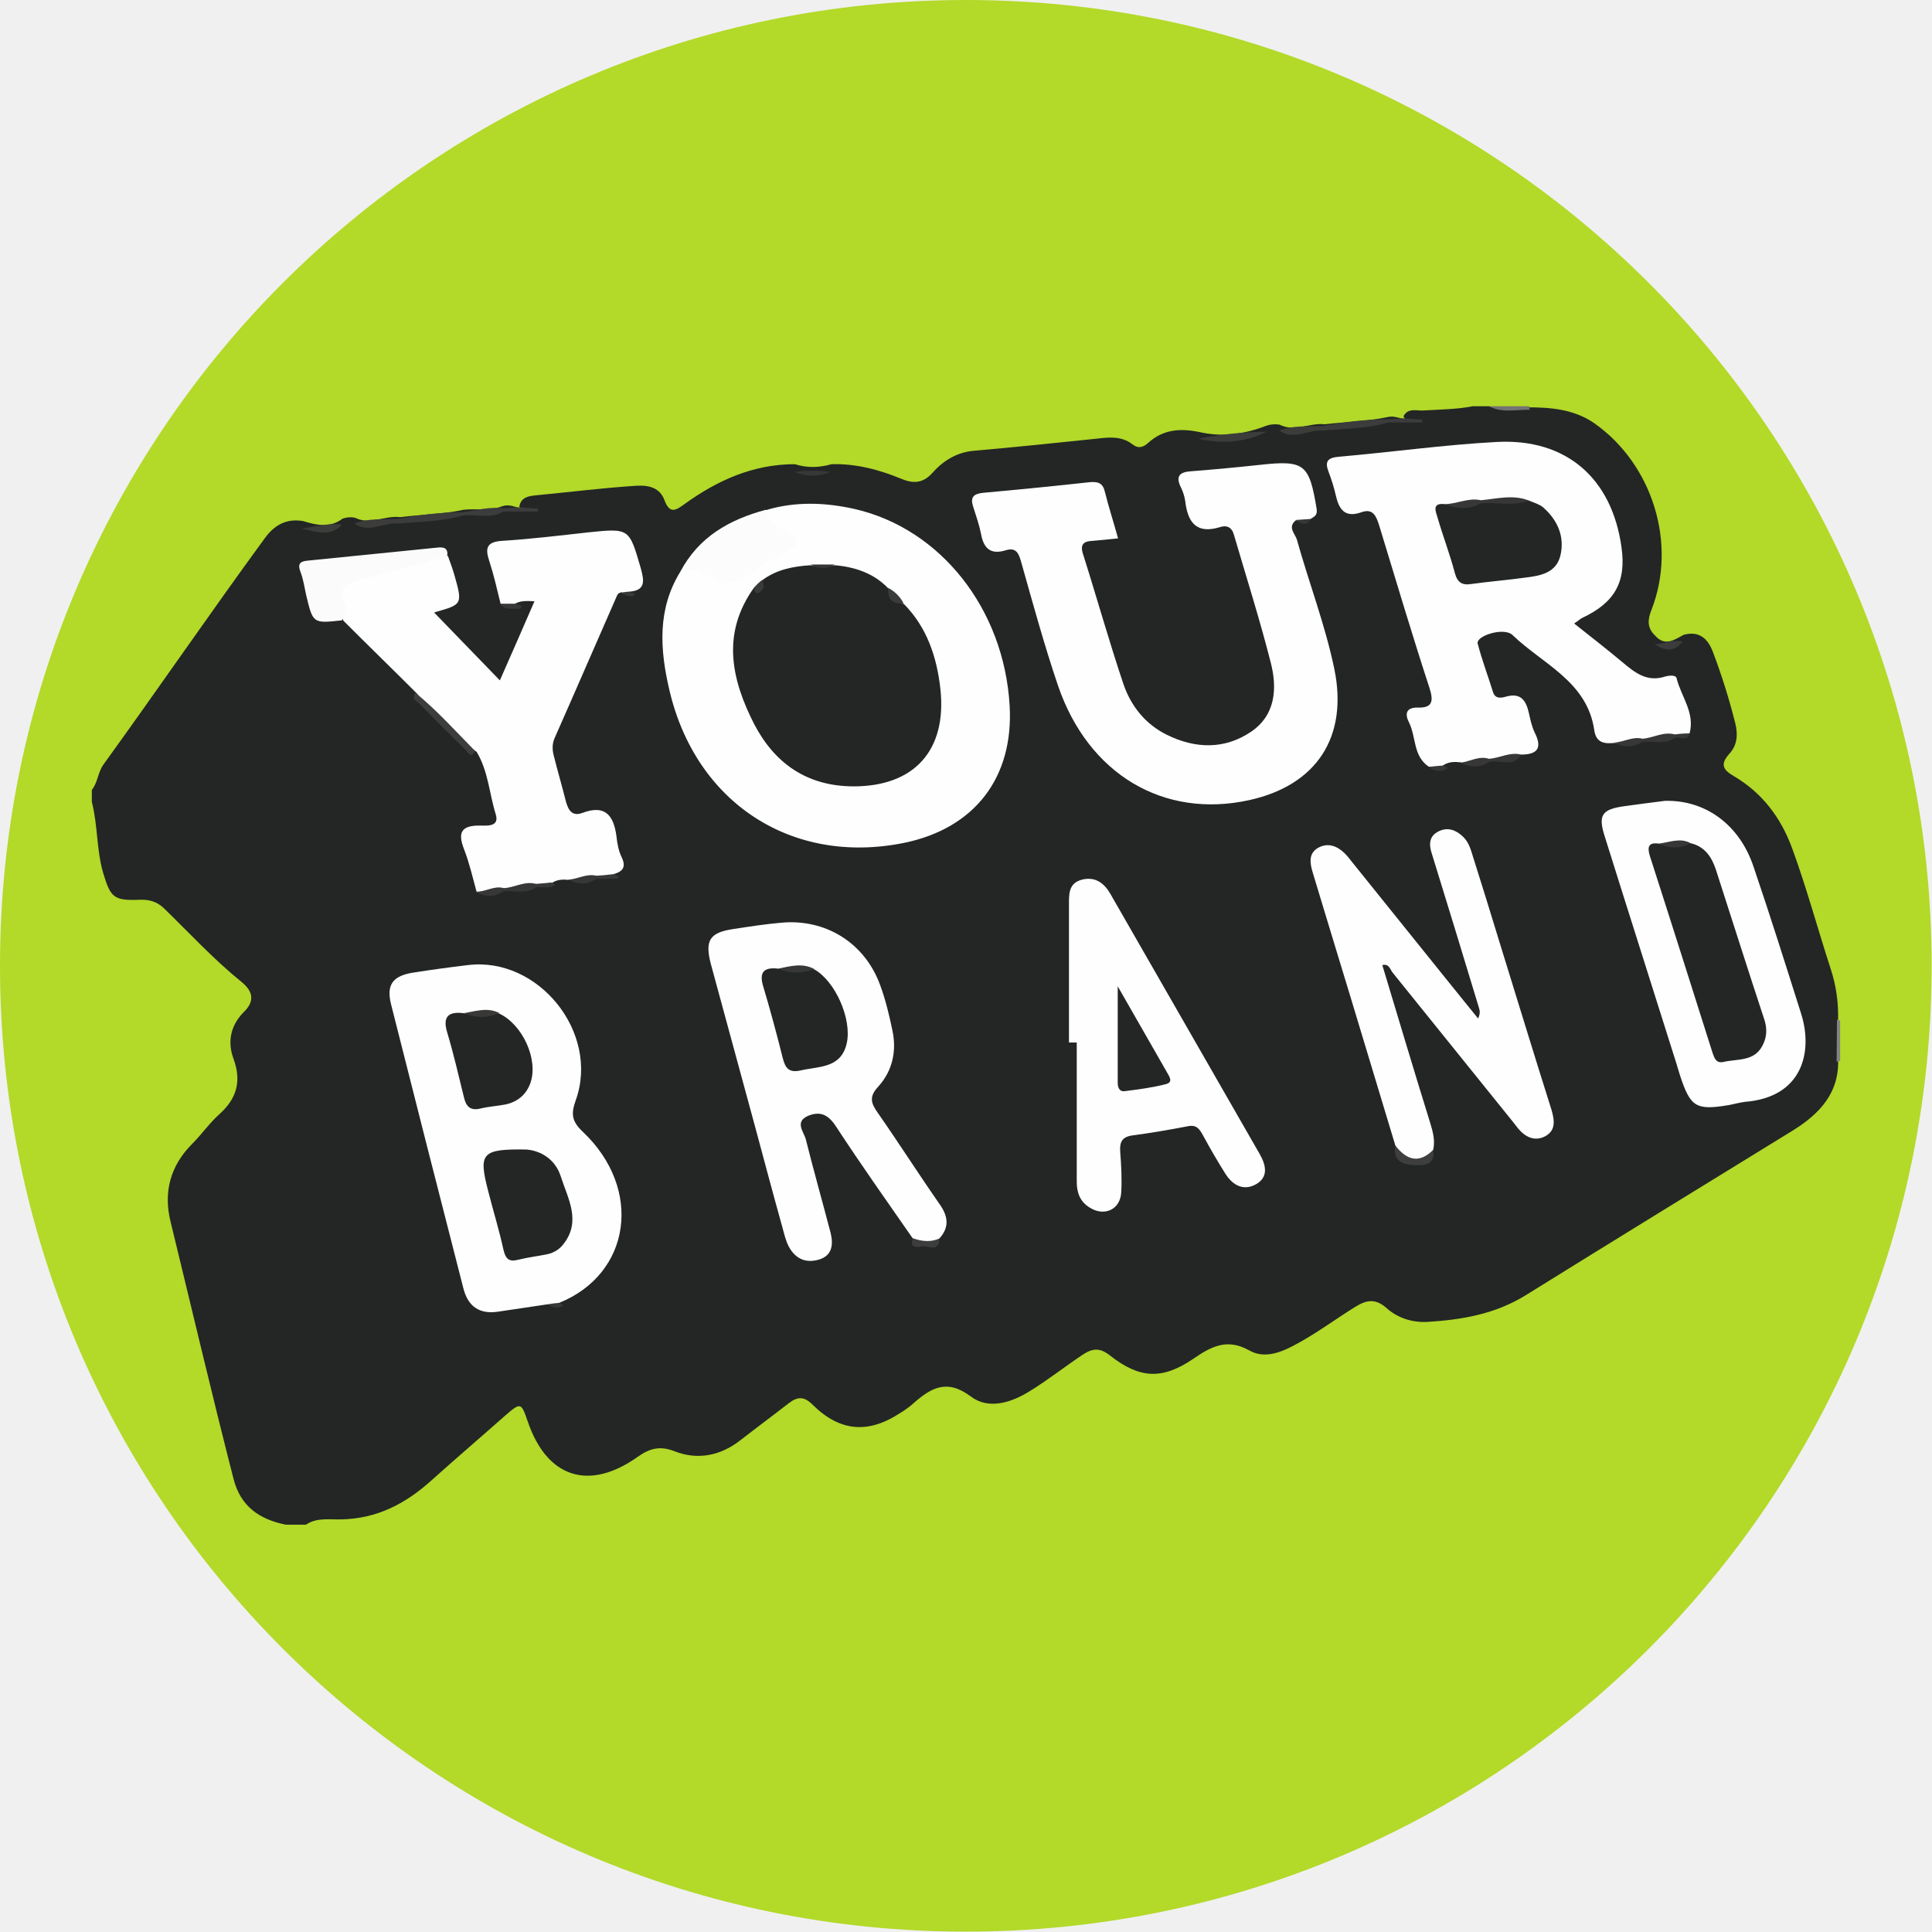
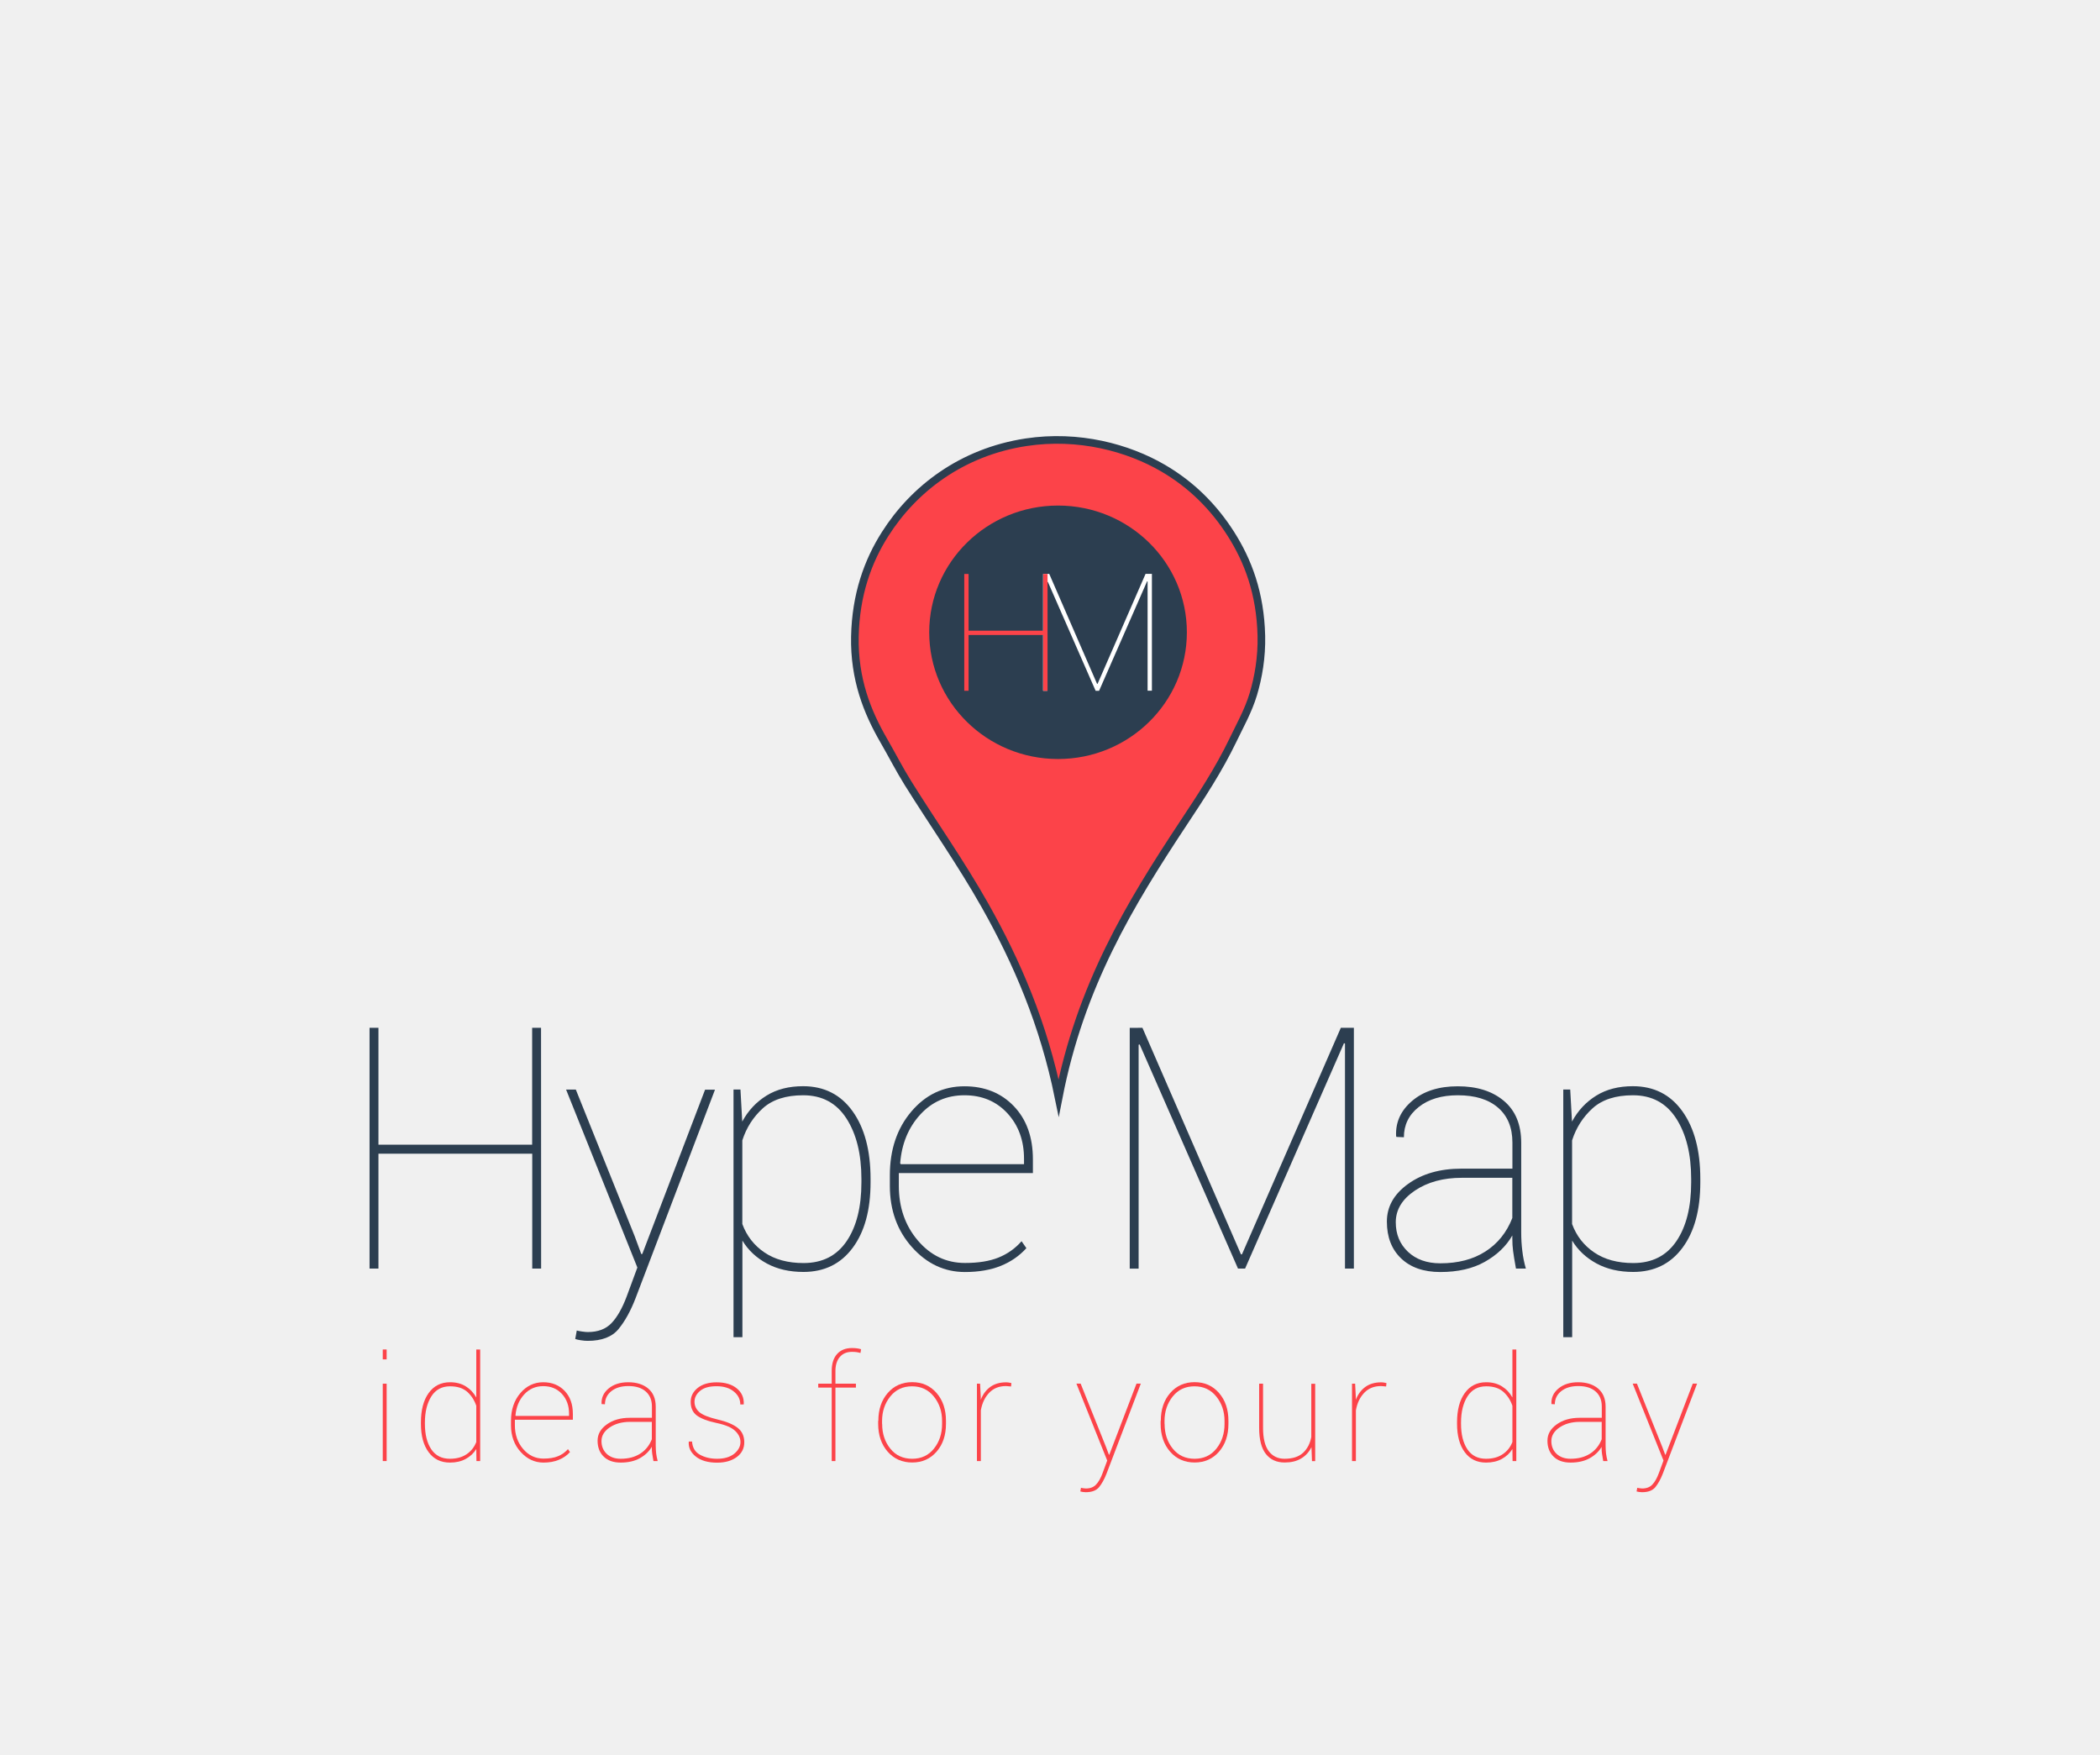
- <svg xmlns="http://www.w3.org/2000/svg" version="1.1" x="0px" y="0px" viewBox="0 0 546.9 546.9" style="enable-background:new 0 0 546.9 546.9;" xml:space="preserve">
+ <svg xmlns="http://www.w3.org/2000/svg" version="1.1" id="Layer_1" x="0px" y="0px" viewBox="0 0 2481 2073" style="enable-background:new 0 0 2481 2073;" xml:space="preserve">
  <style type="text/css">
- 	.st0{display:none;}
- 	.st1{display:inline;fill:#FF0000;}
- 	.st2{fill:#B3D929;}
- 	.st3{fill:#232625;}
- 	.st4{fill:#737373;}
- 	.st5{fill:#838383;}
- 	.st6{fill:#FEFEFE;}
- 	.st7{fill:#FCFCFC;}
- 	.st8{fill:#FBFBFB;}
- 	.st9{fill:#3D3D3D;}
- 	.st10{fill:#3C3C3B;}
- 	.st11{fill:#3C3C3C;}
- 	.st12{fill:#3E3E3E;}
- 	.st13{fill:#373737;}
- 	.st14{fill:#383837;}
- 	.st15{fill:#383838;}
- 	.st16{fill:#373736;}
- 	.st17{fill:#393939;}
- 	.st18{fill:#3B3B3B;}
- 	.st19{fill:#3A3A3A;}
- 	.st20{fill:#353535;}
+ 	.st0{fill:#FC4349;stroke:#2C3E50;stroke-width:9;stroke-miterlimit:10;}
+ 	.st1{fill:#2C3E50;}
+ 	.st2{fill:#FFFFFF;}
+ 	.st3{fill:#FC4349;}
</style>
-   <g id="Layer_2" class="st0">
-     <rect x="-97.2" y="3.8" class="st1" width="537.3" height="427.3" />
+   <path id="svg_2" class="st0" d="M1250.7,1296.7c-17.8-87.3-49.1-160-87.1-227.3c-28.2-50-60.8-96.1-91-144.5  c-10.1-16.2-18.8-33.3-28.5-50.1c-19.4-33.5-35.1-72.5-34.1-122.9c1-49.3,15.2-88.9,35.8-121.2c33.8-53.2,90.5-96.8,166.5-108.3  c62.2-9.4,120.5,6.5,161.8,30.6c33.8,19.7,59.9,46.1,79.8,77.2c20.7,32.4,35.1,70.8,36.3,120.8c0.6,25.6-3.6,49.3-9.5,69  c-6,19.9-15.6,36.6-24.1,54.4c-16.7,34.7-37.6,66.5-58.7,98.3C1335.2,1067.5,1276.4,1164.2,1250.7,1296.7z" />
+   <g>
+     <path class="st1" d="M639.3,1498.5h-10.5v-135.7H447.1v135.7h-10.5v-284.4h10.5v138.1h181.6v-138.1h10.5L639.3,1498.5L639.3,1498.5   z" />
+     <path class="st1" d="M749.8,1460.2l7.8,21.1h1.2l1.2-3.1l73-191h11.7l-93.9,246.5c-5.7,14.8-12.4,26.9-20,36.2   c-7.6,9.3-19.8,14-36.4,14c-2.5,0-5.2-0.2-8.2-0.7s-5.2-0.9-6.6-1.5l1.8-10c1.4,0.4,3.6,0.8,6.4,1.2c2.9,0.4,5.1,0.6,6.6,0.6   c12,0,21.3-3.5,28-10.5s12.7-17.5,17.9-31.3l12.7-34.4l-84.2-210.2h11.5L749.8,1460.2z" />
+     <path class="st1" d="M1028.5,1396.7c0,32.6-7,58.3-21.1,77.3s-33.5,28.5-58.2,28.5c-16.5,0-31-3.3-43.3-10s-21.9-15.6-28.8-27   v114.1h-10.5V1287h8.2l2.1,37.9c7-13,16.6-23.2,28.7-30.7s26.5-11.1,43.2-11.1c24.9,0,44.4,9.9,58.5,29.6s21.2,46.3,21.2,79.8   V1396.7z M1017.7,1392.6c0-29.3-5.9-53.1-17.7-71.4s-28.8-27.4-51.1-27.4c-20.4,0-36.3,5.1-47.7,15.4   c-11.3,10.3-19.4,22.9-24.2,37.9v98.8c5.2,14.1,13.9,25.3,26.2,33.6c12.2,8.3,27.6,12.5,46.1,12.5c22.3,0,39.2-8.6,50.9-25.8   c11.7-17.2,17.5-40.4,17.5-69.5V1392.6z" />
+     <path class="st1" d="M1140,1502.6c-24.1,0-44.9-9.7-62.4-29.2s-26.3-43.7-26.3-72.6v-12.5c0-30.3,8.5-55.4,25.4-75.3   s37.8-29.8,62.7-29.8c23.8,0,43.3,7.8,58.3,23.4s22.6,36.6,22.6,62.9v16.2h-158.4v2.5v12.5c0,25.5,7.5,47.1,22.5,64.7   s33.5,26.5,55.7,26.5c15.8,0,28.9-2.1,39.6-6.4c10.6-4.3,19.7-10.7,27.2-19.3l5.7,8.2c-8.3,9.2-18.5,16.2-30.4,21   C1170.1,1500.2,1156.1,1502.6,1140,1502.6z M1139.4,1293.8c-21,0-38.4,7.7-52.3,22.9c-13.9,15.3-21.8,34.4-23.6,57.3l0.6,1.2h145.7   v-6.4c0-21.5-6.5-39.4-19.5-53.6C1177.1,1300.9,1160.2,1293.8,1139.4,1293.8z" />
+     <path class="st1" d="M1349.7,1214.1l116.4,267.6h1.2l116.8-267.6h15.4v284.4H1589v-265.8l-1.2-0.4L1471,1498.5h-8.4l-116.2-264.8   l-1.2,0.4v264.5h-10.5v-284.4L1349.7,1214.1L1349.7,1214.1z" />
+     <path class="st1" d="M1786.7,1459.4c-7.3,12.8-18.2,23.1-32.6,31.2s-32,12-52.5,12c-19.7,0-35.1-5.4-46.3-16.1   c-11.2-10.7-16.8-25.2-16.8-43.5c0-17.7,8.4-32.5,25.1-44.5s37.7-18,62.8-18h60.4v-30.9c0-17.6-5.6-31.3-16.9-41.1   c-11.3-9.8-27.1-14.7-47.6-14.7c-19.1,0-34.5,4.6-46.2,13.9c-11.7,9.2-17.5,21.2-17.5,35.7l-8.8-0.4l-0.4-1   c-0.8-16.4,5.6-30.3,19.1-41.7c13.5-11.4,31.4-17.1,53.7-17.1c22.7,0,40.8,5.7,54.5,17.2s20.5,28,20.5,49.6v105.9   c0,7.4,0.4,14.6,1.3,21.7c0.8,7,2.2,14,4.2,20.9H1791c-1.7-9.2-2.8-16.2-3.4-20.8c-0.6-4.6-0.9-9.6-0.9-14.9V1459.4z    M1701.6,1492.3c21,0,38.7-4.6,53.2-13.9c14.5-9.2,25.2-22.5,31.9-39.6v-47.5H1727c-21.9,0-40.3,5-55.4,15.1   c-15,10.1-22.6,22.6-22.6,37.4c0,14.2,4.8,25.8,14.4,34.9C1673,1487.7,1685.7,1492.3,1701.6,1492.3z" />
+     <path class="st1" d="M2008.8,1396.7c0,32.6-7,58.3-21.1,77.3s-33.5,28.5-58.2,28.5c-16.5,0-31-3.3-43.3-10s-21.9-15.6-28.8-27   v114.1h-10.5V1287h8.2l2.1,37.9c7-13,16.6-23.2,28.7-30.7s26.5-11.1,43.2-11.1c24.9,0,44.4,9.9,58.5,29.6s21.2,46.3,21.2,79.8   L2008.8,1396.7L2008.8,1396.7z M1998,1392.6c0-29.3-5.9-53.1-17.7-71.4c-11.8-18.3-28.8-27.4-51.1-27.4c-20.4,0-36.3,5.1-47.7,15.4   c-11.3,10.3-19.4,22.9-24.2,37.9v98.8c5.2,14.1,13.9,25.3,26.2,33.6c12.2,8.3,27.6,12.5,46.1,12.5c22.3,0,39.2-8.6,50.9-25.8   c11.7-17.2,17.5-40.4,17.5-69.5L1998,1392.6L1998,1392.6z" />
  </g>
-   <g id="Layer_1">
-     <circle class="st2" cx="273.4" cy="273.4" r="273.4" />
-     <g>
-       <g>
-         <g>
-           <path class="st3" d="M421.5,115c-1.5,0-3,0-4.6,0c-4.6,0.9-9.3,0.9-14,1.2c-2,0.1-4.3-0.8-5.6,1.6c0.7,2.1,2.5,0.9,3.8,1.2      c-2.9,0.7-5.5-1.7-8.5-0.9c-5.8,1.2-11.7,1.3-17.6,2c-4.3-0.5-8.5,2.3-12.8,0.1c-1.3-0.2-2.5-0.1-3.7,0.3      c-6.2,2.4-12.5,3.3-19,1.8c-5.2-1.1-10.2-0.8-14.4,3c-1.4,1.3-2.8,1.8-4.5,0.5c-3.2-2.5-6.9-2-10.4-1.6      c-11.5,1.2-23,2.4-34.5,3.4c-4.8,0.4-8.7,2.8-11.8,6.3c-2.5,2.8-5.2,3.1-8.6,1.7c-6.3-2.6-12.9-4.4-19.9-4.2      c-3.5,1-6.9,1.1-10.4,0c-11.7,0-21.8,4.5-31.1,11.2c-2.6,1.9-4.3,3-5.8-1c-1.3-3.5-4.3-4.3-7.9-4.1c-9.5,0.6-18.9,1.8-28.4,2.7      c-2.1,0.2-4.3,0.5-4.8,3.2c1,1.2,2.3,0.7,3.5,0.7c-2.8,0.8-5.4-1.8-8.3-0.8c-3.6,1.4-7.3,0.6-11,1c-5.9,1.3-11.9,1.3-17.9,2.1      c-4.2-0.6-8.4,2.3-12.7,0.2c-1.2-0.3-2.4-0.2-3.6,0.2c-3.6,2.7-7.3,1.9-11.2,0.7c-4.7-0.8-8.1,1.1-10.8,4.8      c-15.5,21.2-30.3,42.8-45.7,64.1c-1.6,2.2-1.6,5.1-3.3,7.2c0,1.1,0,2.3,0,3.4c1.7,6.6,1.3,13.6,3.2,20.1c2.1,7,3,7.9,10.4,7.6      c2.6-0.1,4.8,0.5,6.8,2.4c7.2,7,14.1,14.5,21.9,20.8c3.1,2.5,4.1,5.3,0.7,8.6c-3.7,3.7-4.7,8.4-2.9,13.2c2.3,6.3,1,11.2-4,15.7      c-2.8,2.5-5,5.7-7.7,8.4c-6.2,6.2-8.2,13.7-6.1,22.1c5.9,24.2,11.6,48.5,17.8,72.7c2,7.9,7.4,11.5,14.8,13c1.9,0,3.8,0,5.7,0      c3.1-2.1,6.7-1.4,10-1.5c10.2-0.2,18.3-4.5,25.6-11.1c6.8-6.1,13.7-12,20.6-18.1c4.6-4,4.7-4,6.6,1.5      c5.4,15.9,17.3,19.8,31.1,10c3.4-2.4,6.3-3.2,10.4-1.6c6.6,2.6,13.1,1.3,18.8-3.2c4.5-3.5,9.1-6.9,13.6-10.4      c2.5-1.9,4.3-2,6.8,0.5c7.7,7.6,15.7,8.2,24.7,2.3c1.3-0.8,2.6-1.7,3.7-2.7c5-4.4,9.5-7.1,16.3-2c5,3.8,11.4,1.8,16.7-1.5      c5.2-3.2,10-7,15.1-10.4c2.8-1.8,4.8-1.9,7.6,0.3c8.4,6.6,14.8,6.9,23.5,1c5.1-3.5,9.6-6,16-2.4c4.4,2.5,9.3,0.4,13.6-2      c5.7-3.1,10.9-7,16.4-10.4c3.1-1.9,5.6-2.4,8.7,0.3c3.2,2.9,7.3,4.2,11.6,4c9.8-0.6,19.2-2.2,27.8-7.5      c25.1-15.6,50.2-31,75.4-46.5c8-4.9,13.7-11,13.1-21c0-3.3,0-6.6,0-9.9c0.2-5.2-0.5-10.3-2.1-15.1c-3.7-11.4-6.8-22.9-10.9-34.1      c-3.2-8.7-8.5-15.7-16.5-20.4c-3.3-1.9-3.8-3.5-1.2-6.4c2.2-2.4,2.4-5.5,1.6-8.6c-1.7-6.8-3.8-13.5-6.3-20.1      c-1.4-3.8-3.9-6.1-8.3-4.9c-2.6,1.4-5.3,3.4-8.1,0.2c-2.3-2.2-2.1-4.5-1-7.3c7.3-18.7,0.3-41.2-16.2-52.8      c-5.8-4-12.4-4.5-19.1-4.5C428.8,115.3,425.1,116.3,421.5,115z" />
-           <path class="st4" d="M433.1,116c-0.2-0.3-0.3-0.6-0.2-1c-3.8,0-7.6,0-11.4,0C425.2,117,429.2,115.9,433.1,116z" />
-           <path class="st5" d="M520.9,288.9c-0.3-0.1-0.6-0.2-0.9-0.2c0,3.9-0.1,7.9-0.1,11.8c0.3,0,0.7-0.1,1-0.2      C520.9,296.5,520.9,292.7,520.9,288.9z" />
-           <path class="st6" d="M478.3,207.5c1.5-5.8-2.4-10.3-3.7-15.5c-0.2-1-2.1-0.8-3.2-0.5c-5.2,1.7-8.6-1.1-12.2-4.1      c-4.3-3.6-8.8-7.1-13.6-10.9c1.2-0.8,1.7-1.3,2.3-1.6c9.2-4.3,12.5-10.2,11.1-20c-2.7-19.5-15.6-30.8-35.2-29.8      c-15,0.8-29.9,2.9-44.9,4.2c-3.2,0.3-3.9,1.4-2.8,4.3c0.8,2.1,1.5,4.3,2,6.5c0.9,4,2.5,6.6,7.3,4.9c3.3-1.2,4.2,1.2,5,3.7      c4.7,15.4,9.3,30.9,14.3,46.2c1.2,3.8,0.6,5.5-3.3,5.4c-3.6-0.1-3.7,2-2.5,4.3c2,4.1,1.1,9.4,5.5,12.4c1.5,0.4,2.9,0.9,4.2-0.4      c1.5-1,3.2-1,4.9-0.8c2.8,0.9,5.4-0.3,8.1-0.6c3.1-0.2,6.2-0.1,9-1.6c4.8,0,6-2,3.8-6.3c-0.8-1.7-1.2-3.6-1.6-5.4      c-0.8-3.6-2.3-5.9-6.5-4.7c-1.4,0.4-3.1,0.7-3.7-1.4c-1.4-4.5-3.1-9-4.3-13.6c-0.6-2.2,7.5-4.8,9.9-2.4      c8.5,8.2,21.1,13.1,23.1,26.9c0.5,3.6,2.9,3.9,5.7,3.6c2.8,1,5.4-0.1,8-0.6c3.1-0.1,6.1-0.5,9-1.1      C475.4,207.9,477.1,208.9,478.3,207.5z" />
-           <path class="st6" d="M371,146.9c1-0.7,2-0.9,1.7-2.9c-2.1-12.7-3.4-13.8-16.2-12.4c-6.4,0.7-12.9,1.3-19.3,1.8      c-3.3,0.2-4.5,1.4-2.9,4.6c0.6,1.2,1,2.5,1.2,3.8c0.7,6,3.1,9.5,9.9,7.4c1.8-0.6,3.3,0,3.9,2.2c3.5,12,7.3,23.9,10.4,36.1      c1.9,7.3,1.4,14.9-5.5,19.6c-7.5,5.1-15.8,4.9-23.9,0.9c-6.1-3-10.2-8.2-12.3-14.4c-4.1-12.2-7.6-24.7-11.5-37      c-0.8-2.7,0.5-3.4,2.8-3.5c2.2-0.2,4.5-0.4,7.2-0.7c-1.3-4.7-2.7-9-3.8-13.4c-0.6-2.4-2.1-2.7-4.3-2.5c-10,1.1-20.1,2.1-30.1,3      c-2.8,0.3-3.7,1.3-2.8,4c0.8,2.5,1.7,5.1,2.2,7.6c0.7,4,2.6,6,6.9,4.7c3.1-1,3.8,0.9,4.5,3.4c3.3,11.7,6.5,23.4,10.4,34.9      c8.6,25.1,29.9,37.7,54.1,32.4c19.1-4.2,28.1-17.9,24.1-37.2c-2.6-12.5-7.2-24.4-10.6-36.6c-0.5-1.6-2.7-3.5-0.3-5.4      C368.1,147.7,369.6,148.1,371,146.9z" />
-           <path class="st6" d="M192.6,161.8c-6.6,10.7-5.8,22.1-3.1,33.6c7.5,32,34.8,49.6,66.4,43.2c20-4.1,31.1-18.5,29.9-38.9      c-1.6-27.3-19.5-50-43.8-55.6c-8.4-1.9-16.9-2.2-25.2,0.3c-1.8,3.2,0.3,5.1,2.5,6.5c3.4,2.3,2,3.7-0.6,5.1c-2,1-4.1,2-5.8,3.5      c-3.6,3.1-7.3,3.3-11.5,1.4C198.3,159.6,195.1,158.5,192.6,161.8z" />
-           <path class="st6" d="M173.2,247.6c2.6-0.7,4.3-1.7,2.8-4.9c-0.9-1.8-1.3-4-1.5-6c-0.8-5.9-3.2-9-9.6-6.6c-2.9,1.1-4-0.7-4.7-3.2      c-1.1-4.4-2.4-8.8-3.5-13.2c-0.4-1.7-0.4-3.3,0.4-5c5.8-13.1,11.5-26.3,17.3-39.5c0.3-0.7,0.5-1.4,1.5-1.5      c0.7,0.6,1.4,0.7,1.9-0.2c5-0.2,4.6-3,3.6-6.6c-3.3-11.4-3.2-11.4-14.9-10.2c-8.1,0.9-16.3,1.9-24.4,2.4      c-4.4,0.3-4.8,2.1-3.6,5.7c1.3,4,2.2,8,3.2,12.1c1.3,1.3,2.7,1.2,4.1,0c1.6-0.9,3.2-0.8,5.5-0.7c-3.4,7.8-6.6,15.2-9.8,22.4      c-6.2-6.4-12.3-12.7-18.5-19.1c-0.2,0.4-0.1-0.1,0.1-0.2c7.8-2.2,7.9-2.2,5.5-10.6c-0.5-1.8-1.2-3.6-1.8-5.3      c-3-0.9-5.9-0.7-8.8,0.4c-4.6,1.7-9.6,2.2-14.3,3.6c-8.6,2.4-10.2,6-6.5,14.3c6.9,6.9,13.9,13.7,20.8,20.6      c5,6.2,10.1,12.1,16.9,16.5c3.3,5.4,3.6,11.8,5.4,17.6c1.2,3.7-2.4,3.3-4.3,3.3c-5.5-0.1-6.5,2-4.6,6.8      c1.5,3.9,2.4,7.9,3.5,11.9c2.8,1.4,5.4,0,8-0.5c3.1-0.1,6.1-0.5,9.1-1.1c1.4-0.5,3.1,0.5,4.3-0.9c1.5-1,3.2-1,4.9-0.8      c2.8,1,5.3-0.1,8-0.6C170.3,248,171.9,248.9,173.2,247.6z" />
-           <path class="st6" d="M158.3,368.8c20.3-8.2,23.8-32.2,6.7-48.4c-3.2-3-3.4-5.1-2-9c6.8-19.1-10.6-40.7-30.6-38.2      c-5.1,0.6-10.2,1.3-15.3,2.1c-5.9,0.9-7.8,3.4-6.4,9c6.8,26.9,13.6,53.7,20.5,80.5c1.3,5,4.5,7.3,9.8,6.5      c4.7-0.7,9.4-1.4,14.1-2.1C156.3,369.5,157.4,369.9,158.3,368.8z" />
-           <path class="st6" d="M265.9,350.6c2.9-3.2,2.5-6.3,0.1-9.7c-6-8.6-11.6-17.4-17.6-26c-1.9-2.7-2.4-4.5,0.2-7.3      c4-4.4,5.3-10,4-16c-0.9-4.3-1.9-8.5-3.4-12.6c-4.3-12-15.4-19-28.1-17.8c-4.5,0.4-9.1,1.1-13.6,1.8c-6.6,1-8,3.2-6.3,9.8      c4.2,15.6,8.5,31.1,12.7,46.7c2.5,9.3,5,18.7,7.6,28c0.5,1.8,0.9,3.7,1.8,5.4c1.9,3.5,4.9,4.8,8.7,3.6c3.7-1.2,3.9-4.4,3.1-7.6      c-2.3-8.8-4.8-17.6-7-26.4c-0.6-2.2-3.3-5,0.8-6.7c3.6-1.4,5.8,0,7.9,3.3c7,10.7,14.3,21,21.6,31.5      C260.8,353.2,263.3,352.9,265.9,350.6z" />
-           <path class="st6" d="M405.7,325.5c0.6-2.7-0.1-5.2-0.9-7.8c-4.6-14.8-9-29.6-13.5-44.5c1.9-0.5,2.2,1.2,2.9,2.1      c11.4,14.1,22.7,28.2,34.1,42.3c0.5,0.6,0.9,1.2,1.4,1.8c2,2.4,4.6,3.8,7.6,2.3c3.1-1.6,2.8-4.4,1.9-7.5      c-5-15.8-9.8-31.6-14.7-47.4c-2.5-8.2-5-16.3-7.6-24.5c-0.6-2-1.2-4-2.8-5.5c-2-1.9-4.3-2.7-6.8-1.5c-2.7,1.3-2.9,3.6-2,6.3      c4.5,14.5,8.9,29,13.3,43.5c0.3,0.9,0.5,1.8-0.2,3.2c-2.7-3.3-5.3-6.6-8-9.9c-9.2-11.4-18.4-22.9-27.6-34.3      c-0.7-0.9-1.4-1.8-2.2-2.6c-2.1-2-4.6-3-7.3-1.6c-3,1.6-2.5,4.4-1.7,7.1c3.6,12,7.3,24,10.9,35.9c4.2,13.8,8.3,27.6,12.5,41.4      C398.1,330.3,402.1,330.7,405.7,325.5z" />
-           <path class="st6" d="M304.8,295.1c0,13.1,0,26.3,0,39.4c0,3.1,0.9,5.6,3.6,7.3c4.2,2.7,8.8,0.6,9-4.4c0.2-3.8,0-7.6-0.3-11.4      c-0.2-2.8,0.6-4.2,3.5-4.6c5.3-0.7,10.5-1.6,15.7-2.6c2.5-0.5,3.3,0.9,4.3,2.7c2,3.7,4.1,7.3,6.3,10.8c2.1,3.3,5.2,4.9,8.7,2.9      c3.6-2.1,2.7-5.5,1-8.5c-14.1-24.6-28.2-49.1-42.3-73.7c-1.8-3.1-4.3-4.9-8-4c-3.9,1-3.7,4.2-3.7,7.3c0,12.9,0,25.9,0,38.8      C303.3,295.1,304.1,295.1,304.8,295.1z" />
-           <path class="st6" d="M471.3,226.7c-3.1,0.4-7.2,0.9-11.4,1.5c-6.5,0.9-7.6,2.5-5.6,8.7c6.7,21.4,13.5,42.7,20.2,64      c0.3,1.1,0.7,2.2,1,3.3c3,9.2,4.5,10.2,14,8.6c1.5-0.3,3-0.7,4.5-0.9c16.3-1.3,19.2-14.2,15.9-24.8      c-4.4-13.9-8.8-27.9-13.5-41.7C492.5,233.6,482.9,226.4,471.3,226.7z" />
-           <path class="st7" d="M192.6,161.8c3.6-1.5,6.6,0.5,9.7,1.9c3.8,1.7,7,1.5,10.4-1.4c3-2.5,6.6-4.3,10.1-6.2c3.8-2,3.9-3.8,0-5.6      c-2.8-1.3-5.6-2.6-6-6.2C206.4,147.1,197.8,152,192.6,161.8z" />
-           <path class="st8" d="M96.8,175.6c0.7-1.4,1.6-2.9,0.9-4.3c-2.5-5,0.7-6.2,4.5-7.2c8.1-2.2,16.3-4.5,24.4-6.7      c0.3-2.2-0.9-2.6-2.7-2.4c-12.3,1.2-24.5,2.5-36.8,3.7c-2.3,0.2-2.9,1-2,3.3c0.8,2.1,1.1,4.4,1.6,6.6      C88.6,176.5,88.6,176.5,96.8,175.6z" />
-           <path class="st9" d="M134.5,212.6c-5.5-5.6-10.8-11.5-16.9-16.5c-1.3,1.7,0.4,2.4,1.2,3.2c4.2,4.3,8.5,8.6,12.8,12.8      C132.4,212.8,133.2,215,134.5,212.6z" />
-           <path class="st10" d="M358.6,122.2c-6.5,0.1-13,0.7-19.4,2C345.9,125.7,352.4,125.3,358.6,122.2z" />
-           <path class="st11" d="M131.1,145c-6.2,0-12.3,0.7-18.3,1.9c-0.7,0.4-0.7,0.9,0,1.3c6.1-0.6,12.3-0.5,18.3-2.3      c0.5-0.2,0.6-0.4,0.5-0.6C131.5,145.1,131.3,145,131.1,145z" />
-           <path class="st11" d="M392.9,118.7c-6.2,0-12.3,0.7-18.3,1.9c-0.7,0.4-0.7,0.9,0,1.3c6.1-0.6,12.3-0.5,18.3-2.3      c0.5-0.2,0.6-0.4,0.5-0.6C393.2,118.8,393.1,118.7,392.9,118.7z" />
-           <path class="st12" d="M405.7,325.5c-4,4-7.5,2.9-10.7-1.2c-0.9,4.3,2.2,5.4,5.2,5.5C402.6,329.9,406.4,330.1,405.7,325.5z" />
-           <path class="st10" d="M112.8,148.2c0-0.4,0-0.8,0-1.3c-4.2,0.2-8.5-0.3-12.5,1.3C104.5,151.1,108.6,147.8,112.8,148.2z" />
-           <path class="st10" d="M374.6,121.9c0-0.4,0-0.8,0-1.3c-4.2,0.2-8.5-0.3-12.5,1.3C366.2,124.8,370.4,121.5,374.6,121.9z" />
-           <path class="st10" d="M96.8,148.5c-3.9-0.5-7.6,0.6-11.4,1.1C89.4,150.5,93.4,152.2,96.8,148.5z" />
-           <path class="st11" d="M131.1,145c0,0.3,0,0.6,0,0.9c3.8-0.4,7.8,1.1,11.4-1.1c0.5-0.2,0.6-0.4,0.5-0.6c-0.2-0.2-0.3-0.3-0.5-0.3      C138.7,143.4,134.9,144.4,131.1,145z" />
-           <path class="st9" d="M265.9,350.6c-2.5,1.1-5,0.8-7.5-0.1c-1.1,3.1,1.6,2.5,2.8,2.3C262.8,352.6,265.9,354.6,265.9,350.6z" />
-           <path class="st11" d="M476.3,181.6c-2.7-0.6-5.3,0.6-7.9,0.8C471.3,184.3,474,184.6,476.3,181.6z" />
-           <path class="st13" d="M430.6,213.6c-3.2-0.8-6.1,1-9.1,1.2c-0.3,0.2-0.3,0.4-0.3,0.6c0.1,0.2,0.2,0.3,0.3,0.3      C424.5,214.9,428.3,217.5,430.6,213.6z" />
-           <path class="st13" d="M151.7,250.2c-3.2-0.9-6.1,1.1-9.1,1.2c-0.3,0.2-0.3,0.4-0.3,0.6c0.1,0.2,0.2,0.3,0.3,0.3      c3.1-0.3,6.3,0.9,9.1-1.1C152.5,250.8,152.5,250.5,151.7,250.2z" />
-           <path class="st13" d="M474.1,207.9c-3.2-0.9-6.1,1-9.1,1.2c-0.3,0.2-0.3,0.4-0.3,0.6c0.1,0.2,0.2,0.3,0.3,0.3      c3.1-0.3,6.3,0.9,9.1-1.1C474.8,208.5,474.8,208.2,474.1,207.9z" />
-           <path class="st13" d="M421.5,215.7c0-0.3,0-0.6,0-0.9c-2.8-0.9-5.3,0.7-8,1.1C416.2,217.3,418.9,217.4,421.5,215.7z" />
-           <path class="st11" d="M142.6,143.9c0,0.3,0,0.6,0,0.9c3.2,0,6.4,0,9.7,0c0-0.3,0-0.6,0-0.8c-1.8-0.1-3.6-0.3-5.4-0.4      C145.4,143.6,144,143.8,142.6,143.9z" />
-           <path class="st13" d="M142.6,252.3c0-0.3,0-0.6,0-0.9c-2.8-0.8-5.3,1.2-8,1C137.2,254,139.9,254,142.6,252.3z" />
-           <path class="st13" d="M168.8,247.9c-2.8-0.7-5.3,1-8,1.1c2.7,1.4,5.4,1.5,8-0.2C169.6,248.5,169.6,248.2,168.8,247.9z" />
-           <path class="st13" d="M464.9,210c0-0.3,0-0.6,0-0.9c-2.8-0.7-5.3,1-8,1.1C459.6,211.6,462.3,211.7,464.9,210z" />
-           <path class="st11" d="M392.9,118.7c0,0.3,0,0.6,0,0.9c3.2,0,6.5,0,9.7,0c0-0.3,0-0.6,0-0.8c-1.8-0.1-3.6-0.3-5.4-0.4      C395.8,118.5,394.3,118.6,392.9,118.7z" />
-           <path class="st13" d="M235.1,133.6c-3.4-0.5-6.8-0.5-10.2,0C228.3,135,231.7,135,235.1,133.6z" />
-           <path class="st14" d="M168.8,247.9c0,0.3,0,0.6,0,0.9c1.9,0,3.7,0,5.6-0.1c0.5,0,1.1-0.3,0.4-0.8c-0.4-0.3-1.1-0.3-1.6-0.4      C171.7,247.7,170.3,247.8,168.8,247.9z" />
-           <path class="st15" d="M145.6,170.9c-1.4,0-2.7,0-4.1,0c1.3,1.8,3.3,1.4,5.1,1.4c0.4,0,1.3,0,0.9-0.6      C147.3,171.1,146.3,171.1,145.6,170.9z" />
-           <path class="st16" d="M408.6,216.7c-1.4,0.1-2.8,0.2-4.2,0.4c1.4,1.2,3.3,1.4,4.7,0.8C410.6,217.2,408.9,217,408.6,216.7z" />
-           <path class="st16" d="M151.7,250.2c0,0.3,0,0.6,0,0.9c1.6,0,3.3,0.3,4.8-0.2c1.4-0.5-0.2-0.8-0.5-1.1      C154.6,250,153.1,250.1,151.7,250.2z" />
-           <path class="st16" d="M371,146.9c-1.4,0.1-2.9,0.2-4.3,0.3C368.1,148,369.7,149.3,371,146.9z" />
-           <path class="st17" d="M177.6,167.5c-0.6,0.1-1.3,0.2-1.9,0.2c0.6,0.3,1.3,0.9,1.9,0.9c0.7,0.1,1.7,0.7,2.1-0.6      C179,167.8,178.3,167.7,177.6,167.5z" />
-           <path class="st15" d="M158.3,368.8c-1,0.1-2.1,0.2-3.1,0.4c1.1,0.9,2.5,1.3,3.7,0.7C160.2,369.2,158.6,369.2,158.3,368.8z" />
-           <path class="st13" d="M474.1,207.9c0,0.3,0,0.6,0,1c1.4-0.5,3.5,1.1,4.3-1.3C476.9,207.6,475.5,207.7,474.1,207.9z" />
-           <path class="st3" d="M408.9,142.7c-3.6-0.4-2.5,2.1-2,3.7c1.5,5.2,3.5,10.4,4.9,15.7c0.7,2.7,2,3.7,4.8,3.2      c5.1-0.7,10.2-1.1,15.2-1.8c4.2-0.5,8.7-1.3,9.9-6.2c1.3-5.4-0.8-10.1-4.9-13.7c-1.1-0.9-2.6-1.3-4-1.9c-4.4,0-8.7,0.2-13.1,0.3      C416.2,142.5,412.6,143.7,408.9,142.7z" />
-           <path class="st13" d="M419.2,142.5c4.5-0.4,9.2,0.9,13.6-0.8c-4.5-1.8-9.1-0.5-13.6-0.1c-0.3,0.2-0.3,0.4-0.3,0.6      C419,142.4,419.1,142.5,419.2,142.5z" />
-           <path class="st13" d="M419.2,142.5c0-0.3,0-0.6,0-0.9c-3.6-0.8-6.8,1.1-10.3,1.1C412.4,144.1,415.8,144.3,419.2,142.5z" />
-           <path class="st3" d="M213.4,166.4c-9.2,12.9-6.4,25.9,0.1,38.6c5.8,11.1,14.9,17.5,27.9,17.6c17.4,0.1,26.7-10.2,24.8-27.6      c-1-9-3.8-17.4-10.3-24c-2.2-0.7-3.7-2.2-4.4-4.4c-4.1-4.3-9.4-6.1-15.2-6.6c-2.3,0.6-4.5,0.6-6.8,0c-4.9,0.3-9.7,1.2-13.8,4.3      C215.2,165.1,215,166.4,213.4,166.4z" />
-           <path class="st18" d="M251.4,166.4c-0.2,3.2,1.2,4.7,4.4,4.4C254.8,168.9,253.3,167.4,251.4,166.4z" />
-           <path class="st19" d="M213.4,166.4c0.2,1,0.4,2,1.7,1.2c1.4-0.9,1.2-2.1,0.6-3.4C214.9,164.8,214.1,165.6,213.4,166.4z" />
-           <path class="st20" d="M229.5,159.8c2.3,1.4,4.5,1.4,6.8,0C234,159.8,231.7,159.8,229.5,159.8z" />
-           <path class="st3" d="M149,325.4c-12.7-0.2-13.6,1-10.8,11.8c1.4,5.5,3.1,11,4.3,16.5c0.6,2.6,1.5,3.6,4.2,2.9      c2.8-0.7,5.6-1,8.4-1.6c1.7-0.4,3.2-1.3,4.3-2.7c5.3-6.6,1.3-13.1-0.7-19.4C157.1,328,152.9,325.7,149,325.4z" />
-           <path class="st3" d="M131.2,286.8c-4.2-0.5-6,0.9-4.6,5.5c1.8,6,3.2,12.1,4.7,18.2c0.6,2.7,1.8,4,4.7,3.3      c2.4-0.6,4.9-0.7,7.3-1.2c3.4-0.8,5.8-2.9,6.9-6.2c2.2-6.6-2.3-16.4-8.9-19.5C138,286.5,134.6,287.6,131.2,286.8z" />
-           <path class="st14" d="M131.2,286.8c3.4,1.4,6.8,1.4,10.2,0C138,285,134.6,286.3,131.2,286.8z" />
-           <path class="st3" d="M220.3,274.2c-4.2-0.5-5.5,1.1-4.2,5.2c2,6.7,3.8,13.4,5.5,20.2c0.7,2.7,1.7,4.2,5.1,3.4      c5.3-1.2,11.4-0.6,13-7.7c1.5-6.9-3.3-17.6-9.2-20.9C227.1,273.7,223.7,274.9,220.3,274.2z" />
-           <path class="st13" d="M220.3,274.2c3.4,1.5,6.8,1.4,10.2,0.1C227.1,272.5,223.7,273.5,220.3,274.2z" />
-           <path class="st3" d="M316.4,279.2c0,10,0,18.6,0,27.3c0,1.2,0.4,2.5,1.8,2.4c4-0.5,7.9-1,11.8-2c2.4-0.6,0.8-2.4,0.2-3.6      C325.8,295.6,321.4,287.9,316.4,279.2z" />
-           <path class="st3" d="M469.5,238.8c-2.9-0.4-3.2,1-2.5,3.4c6,18.6,11.9,37.3,17.8,55.9c0.5,1.4,1,3,3.1,2.5c4-0.9,8.7-0.1,11-4.6      c1.2-2.2,1.4-4.6,0.6-7.2c-4.7-14.2-9.2-28.5-13.8-42.7c-1.2-3.6-3.2-6.5-7.1-7.4C475.6,238.3,472.6,239.8,469.5,238.8z" />
-           <path class="st13" d="M469.5,238.8c3,1.4,6.1,1.5,9.1-0.1C475.6,237,472.5,238.5,469.5,238.8z" />
-         </g>
-       </g>
-     </g>
+   <ellipse id="svg_4_2_" class="st1" cx="1250" cy="746.9" rx="152.2" ry="149.7" />
+   <g>
+     <path class="st2" d="M1239.6,677.9l56.5,129.9h0.6l56.7-129.9h7.5v138h-5.1v-129l-0.6-0.2L1298.5,816h-4.1L1238,687.4l-0.6,0.2V816   h-5.1V678L1239.6,677.9L1239.6,677.9z" />
+   </g>
+   <g>
+     <path class="st3" d="M1237.6,816h-5.1v-65.9h-88.2V816h-5.1V678h5.1v67h88.2v-67h5.1V816z" />
+   </g>
+   <g>
+     <path class="st3" d="M456.8,1605.8h-4.6v-11.7h4.6V1605.8z M456.8,1725.9h-4.6v-91.4h4.6V1725.9z" />
+     <path class="st3" d="M497.3,1680.1c0-14.5,3-26,9.1-34.5c6.1-8.5,14.5-12.8,25.3-12.8c7.2,0,13.3,1.6,18.5,4.8   c5.2,3.2,9.4,7.6,12.5,13.2v-56.7h4.6v131.8h-4.4l-0.2-14.2c-3,4.9-7.2,8.8-12.5,11.7c-5.3,2.9-11.5,4.3-18.6,4.3   c-10.8,0-19.2-4.1-25.2-12.3c-6.1-8.2-9.1-19.4-9.1-33.5V1680.1z M502,1681.9c0,12.6,2.5,22.6,7.5,30.1c5,7.4,12.3,11.2,22,11.2   c7.9,0,14.5-1.8,19.8-5.4c5.3-3.6,9.1-8.4,11.4-14.4v-42.8c-2.2-6.5-5.7-12-10.6-16.4c-4.9-4.4-11.7-6.6-20.4-6.6   c-9.7,0-17.1,4-22.1,11.9c-5,7.9-7.6,18.2-7.6,30.9V1681.9z" />
+     <path class="st3" d="M642.1,1727.7c-10.4,0-19.4-4.2-27-12.6c-7.6-8.4-11.4-18.9-11.4-31.4v-5.4c0-13.1,3.7-24,11-32.6   c7.3-8.6,16.4-12.9,27.1-12.9c10.3,0,18.7,3.4,25.2,10.1c6.5,6.8,9.8,15.8,9.8,27.2v7h-68.5v1.1v5.4c0,11,3.2,20.4,9.7,28   c6.5,7.6,14.5,11.4,24.1,11.4c6.8,0,12.5-0.9,17.1-2.8c4.6-1.9,8.5-4.6,11.8-8.4l2.4,3.5c-3.6,4-8,7-13.1,9.1   C655.1,1726.6,649,1727.7,642.1,1727.7z M641.8,1637.4c-9.1,0-16.6,3.3-22.6,9.9c-6,6.6-9.4,14.9-10.2,24.8l0.3,0.5h63v-2.8   c0-9.3-2.8-17-8.4-23.2C658.1,1640.4,650.8,1637.4,641.8,1637.4z" />
+     <path class="st3" d="M770.1,1709c-3.2,5.5-7.9,10-14.1,13.5c-6.3,3.5-13.8,5.2-22.7,5.2c-8.5,0-15.2-2.3-20-7   c-4.8-4.6-7.3-10.9-7.3-18.8c0-7.7,3.6-14.1,10.9-19.3c7.2-5.2,16.3-7.8,27.2-7.8h26.1v-13.3c0-7.6-2.4-13.5-7.3-17.8   c-4.9-4.3-11.7-6.4-20.6-6.4c-8.3,0-14.9,2-20,6c-5,4-7.6,9.2-7.6,15.5l-3.8-0.2l-0.2-0.4c-0.3-7.1,2.4-13.1,8.3-18   c5.9-4.9,13.6-7.4,23.2-7.4c9.8,0,17.7,2.5,23.6,7.4c5.9,5,8.9,12.1,8.9,21.5v45.8c0,3.2,0.2,6.3,0.5,9.4c0.4,3,1,6.1,1.8,9H772   c-0.7-4-1.2-7-1.5-9c-0.3-2-0.4-4.2-0.4-6.5V1709z M733.3,1723.2c9.1,0,16.7-2,23-6c6.3-4,10.9-9.7,13.8-17.1v-20.5h-25.8   c-9.5,0-17.4,2.2-23.9,6.5c-6.5,4.4-9.8,9.8-9.8,16.2c0,6.1,2.1,11.2,6.2,15.1C720.9,1721.2,726.4,1723.2,733.3,1723.2z" />
+     <path class="st3" d="M874.8,1703.5c0-4.8-2.1-9.3-6.2-13.2c-4.1-4-11.4-7.1-21.7-9.3c-10.9-2.3-18.7-5.3-23.6-8.9   c-4.9-3.6-7.3-9-7.3-16.2c0-6.5,2.8-12,8.3-16.4c5.5-4.4,13-6.6,22.3-6.6c10.1,0,18,2.4,23.8,7.1c5.8,4.7,8.6,10.9,8.3,18.5   l-0.2,0.5h-3.9c0-6-2.5-11.1-7.6-15.2c-5-4.2-11.9-6.3-20.5-6.3c-8.6,0-15,1.8-19.4,5.5c-4.4,3.7-6.6,8-6.6,12.8   c0,4.8,1.9,8.9,5.6,12.2s11.1,6.3,22.1,8.9c10.2,2.4,17.9,5.6,23.2,9.7c5.3,4.1,7.9,9.8,7.9,17.1c0,7.2-2.9,13-8.8,17.4   c-5.9,4.4-13.6,6.7-23.3,6.7c-10.6,0-19-2.4-25-7.1c-6.1-4.8-8.9-10.5-8.5-17.4l0.2-0.5h3.7c0.5,7.2,3.5,12.4,9.3,15.6   s12.5,4.8,20.4,4.8c8.4,0,15.1-2,20.1-5.9C872.3,1713.2,874.8,1708.7,874.8,1703.5z" />
+     <path class="st3" d="M982.6,1725.9v-86.8h-15.9v-4.6h15.9v-15c0-8.6,2.1-15.3,6.3-20c4.2-4.7,10.1-7.1,17.6-7.1   c1.9,0,3.7,0.1,5.5,0.3c1.8,0.2,3.6,0.6,5.3,1.1l-0.7,4.4c-1.8-0.5-3.4-0.8-4.8-1c-1.4-0.2-3.1-0.3-5.3-0.3c-6.1,0-10.8,2-14.3,6   c-3.4,4-5.2,9.5-5.2,16.6v15h24.2v4.6h-24.2v86.8H982.6z" />
+     <path class="st3" d="M1037.7,1678.4c0-13.4,3.7-24.4,11.1-32.9c7.4-8.5,17-12.8,28.8-12.8c11.9,0,21.5,4.3,28.9,12.8   c7.4,8.5,11.1,19.5,11.1,32.9v3.5c0,13.5-3.7,24.4-11.1,32.9c-7.4,8.5-17,12.8-28.8,12.8c-11.9,0-21.5-4.3-29-12.8   c-7.4-8.5-11.2-19.5-11.2-32.9V1678.4z M1042.2,1682c0,11.5,3.2,21.2,9.6,29.2c6.4,8,15.1,12,25.9,12c10.7,0,19.3-4,25.7-12   c6.4-8,9.6-17.7,9.6-29.1v-3.5c0-11.2-3.2-20.8-9.7-28.9c-6.5-8.1-15.1-12.1-25.8-12.1c-10.8,0-19.3,4-25.8,12.1   c-6.4,8.1-9.6,17.7-9.6,28.9V1682z" />
+     <path class="st3" d="M1194.5,1637.8l-5.9-0.5c-8.2,0-14.8,2.6-19.9,7.9c-5.1,5.3-8.4,12.2-9.9,20.8v59.9h-4.6v-91.4h3.7l0.8,15.9   v3.1c2.5-6.5,6.3-11.6,11.3-15.2c5-3.6,11.2-5.4,18.5-5.4c1.3,0,2.5,0.1,3.6,0.3c1.1,0.2,2,0.4,2.8,0.6L1194.5,1637.8z" />
+     <path class="st3" d="M1306.7,1709.3l3.4,9.1h0.5l0.5-1.4l31.6-82.6h5.1l-40.6,106.6c-2.5,6.4-5.4,11.6-8.7,15.7   c-3.3,4-8.5,6-15.8,6c-1.1,0-2.3-0.1-3.5-0.3c-1.3-0.2-2.3-0.4-2.9-0.6l0.8-4.3c0.6,0.2,1.5,0.3,2.8,0.5c1.2,0.2,2.2,0.3,2.9,0.3   c5.2,0,9.2-1.5,12.1-4.6c2.9-3,5.5-7.5,7.7-13.5l5.5-14.9l-36.4-90.9h5L1306.7,1709.3z" />
+     <path class="st3" d="M1371.4,1678.4c0-13.4,3.7-24.4,11.1-32.9c7.4-8.5,17-12.8,28.8-12.8c11.9,0,21.5,4.3,28.9,12.8   c7.4,8.5,11.1,19.5,11.1,32.9v3.5c0,13.5-3.7,24.4-11.1,32.9c-7.4,8.5-17,12.8-28.8,12.8c-11.9,0-21.5-4.3-29-12.8   c-7.4-8.5-11.2-19.5-11.2-32.9V1678.4z M1375.9,1682c0,11.5,3.2,21.2,9.6,29.2c6.4,8,15.1,12,25.9,12c10.7,0,19.3-4,25.7-12   c6.4-8,9.6-17.7,9.6-29.1v-3.5c0-11.2-3.2-20.8-9.7-28.9c-6.5-8.1-15.1-12.1-25.8-12.1c-10.8,0-19.3,4-25.8,12.1   c-6.4,8.1-9.6,17.7-9.6,28.9V1682z" />
+     <path class="st3" d="M1549.4,1709.5c-2.9,5.8-7,10.3-12.3,13.4c-5.3,3.2-11.8,4.7-19.4,4.7c-9.4,0-16.8-3.3-22.1-10   c-5.3-6.7-8-17-8-31v-52.1h4.6v52.3c0,12.4,2.3,21.5,6.8,27.5c4.6,5.9,10.7,8.9,18.5,8.9c9.5,0,16.8-2.3,21.9-7   c5.1-4.7,8.3-10.9,9.8-18.6v-63h4.6v91.4h-3.8L1549.4,1709.5z" />
+     <path class="st3" d="M1637.6,1637.8l-5.9-0.5c-8.2,0-14.8,2.6-19.9,7.9c-5.1,5.3-8.4,12.2-9.9,20.8v59.9h-4.6v-91.4h3.7l0.8,15.9   v3.1c2.5-6.5,6.3-11.6,11.3-15.2c5-3.6,11.2-5.4,18.5-5.4c1.3,0,2.5,0.1,3.6,0.3c1.1,0.2,2,0.4,2.8,0.6L1637.6,1637.8z" />
+     <path class="st3" d="M1721.4,1680.1c0-14.5,3-26,9.1-34.5c6.1-8.5,14.5-12.8,25.3-12.8c7.2,0,13.3,1.6,18.5,4.8   c5.2,3.2,9.4,7.6,12.5,13.2v-56.7h4.6v131.8h-4.4l-0.2-14.2c-3,4.9-7.2,8.8-12.5,11.7c-5.3,2.9-11.5,4.3-18.6,4.3   c-10.8,0-19.2-4.1-25.2-12.3c-6.1-8.2-9.1-19.4-9.1-33.5V1680.1z M1726.1,1681.9c0,12.6,2.5,22.6,7.5,30.1c5,7.4,12.3,11.2,22,11.2   c7.9,0,14.5-1.8,19.8-5.4c5.3-3.6,9.1-8.4,11.4-14.4v-42.8c-2.2-6.5-5.7-12-10.6-16.4c-4.9-4.4-11.7-6.6-20.4-6.6   c-9.7,0-17,4-22.1,11.9c-5,7.9-7.6,18.2-7.6,30.9V1681.9z" />
+     <path class="st3" d="M1892.3,1709c-3.2,5.5-7.9,10-14.1,13.5c-6.3,3.5-13.8,5.2-22.7,5.2c-8.5,0-15.2-2.3-20-7   c-4.8-4.6-7.3-10.9-7.3-18.8c0-7.7,3.6-14.1,10.9-19.3c7.2-5.2,16.3-7.8,27.2-7.8h26.1v-13.3c0-7.6-2.4-13.5-7.3-17.8   c-4.9-4.3-11.7-6.4-20.6-6.4c-8.3,0-14.9,2-20,6c-5,4-7.6,9.2-7.6,15.5l-3.8-0.2l-0.2-0.4c-0.3-7.1,2.4-13.1,8.3-18   c5.9-4.9,13.6-7.4,23.2-7.4c9.8,0,17.7,2.5,23.6,7.4c5.9,5,8.9,12.1,8.9,21.5v45.8c0,3.2,0.2,6.3,0.5,9.4c0.4,3,1,6.1,1.8,9h-5.1   c-0.7-4-1.2-7-1.5-9c-0.3-2-0.4-4.2-0.4-6.5V1709z M1855.5,1723.2c9.1,0,16.7-2,23-6c6.3-4,10.9-9.7,13.8-17.1v-20.5h-25.8   c-9.5,0-17.4,2.2-23.9,6.5c-6.5,4.4-9.8,9.8-9.8,16.2c0,6.1,2.1,11.2,6.2,15.1C1843.1,1721.2,1848.6,1723.2,1855.5,1723.2z" />
+     <path class="st3" d="M1963.9,1709.3l3.4,9.1h0.5l0.5-1.4l31.6-82.6h5.1l-40.6,106.6c-2.5,6.4-5.4,11.6-8.7,15.7   c-3.3,4-8.5,6-15.8,6c-1.1,0-2.3-0.1-3.5-0.3c-1.3-0.2-2.3-0.4-2.9-0.6l0.8-4.3c0.6,0.2,1.5,0.3,2.8,0.5c1.2,0.2,2.2,0.3,2.9,0.3   c5.2,0,9.2-1.5,12.1-4.6c2.9-3,5.5-7.5,7.7-13.5l5.5-14.9l-36.4-90.9h5L1963.9,1709.3z" />
  </g>
</svg>
